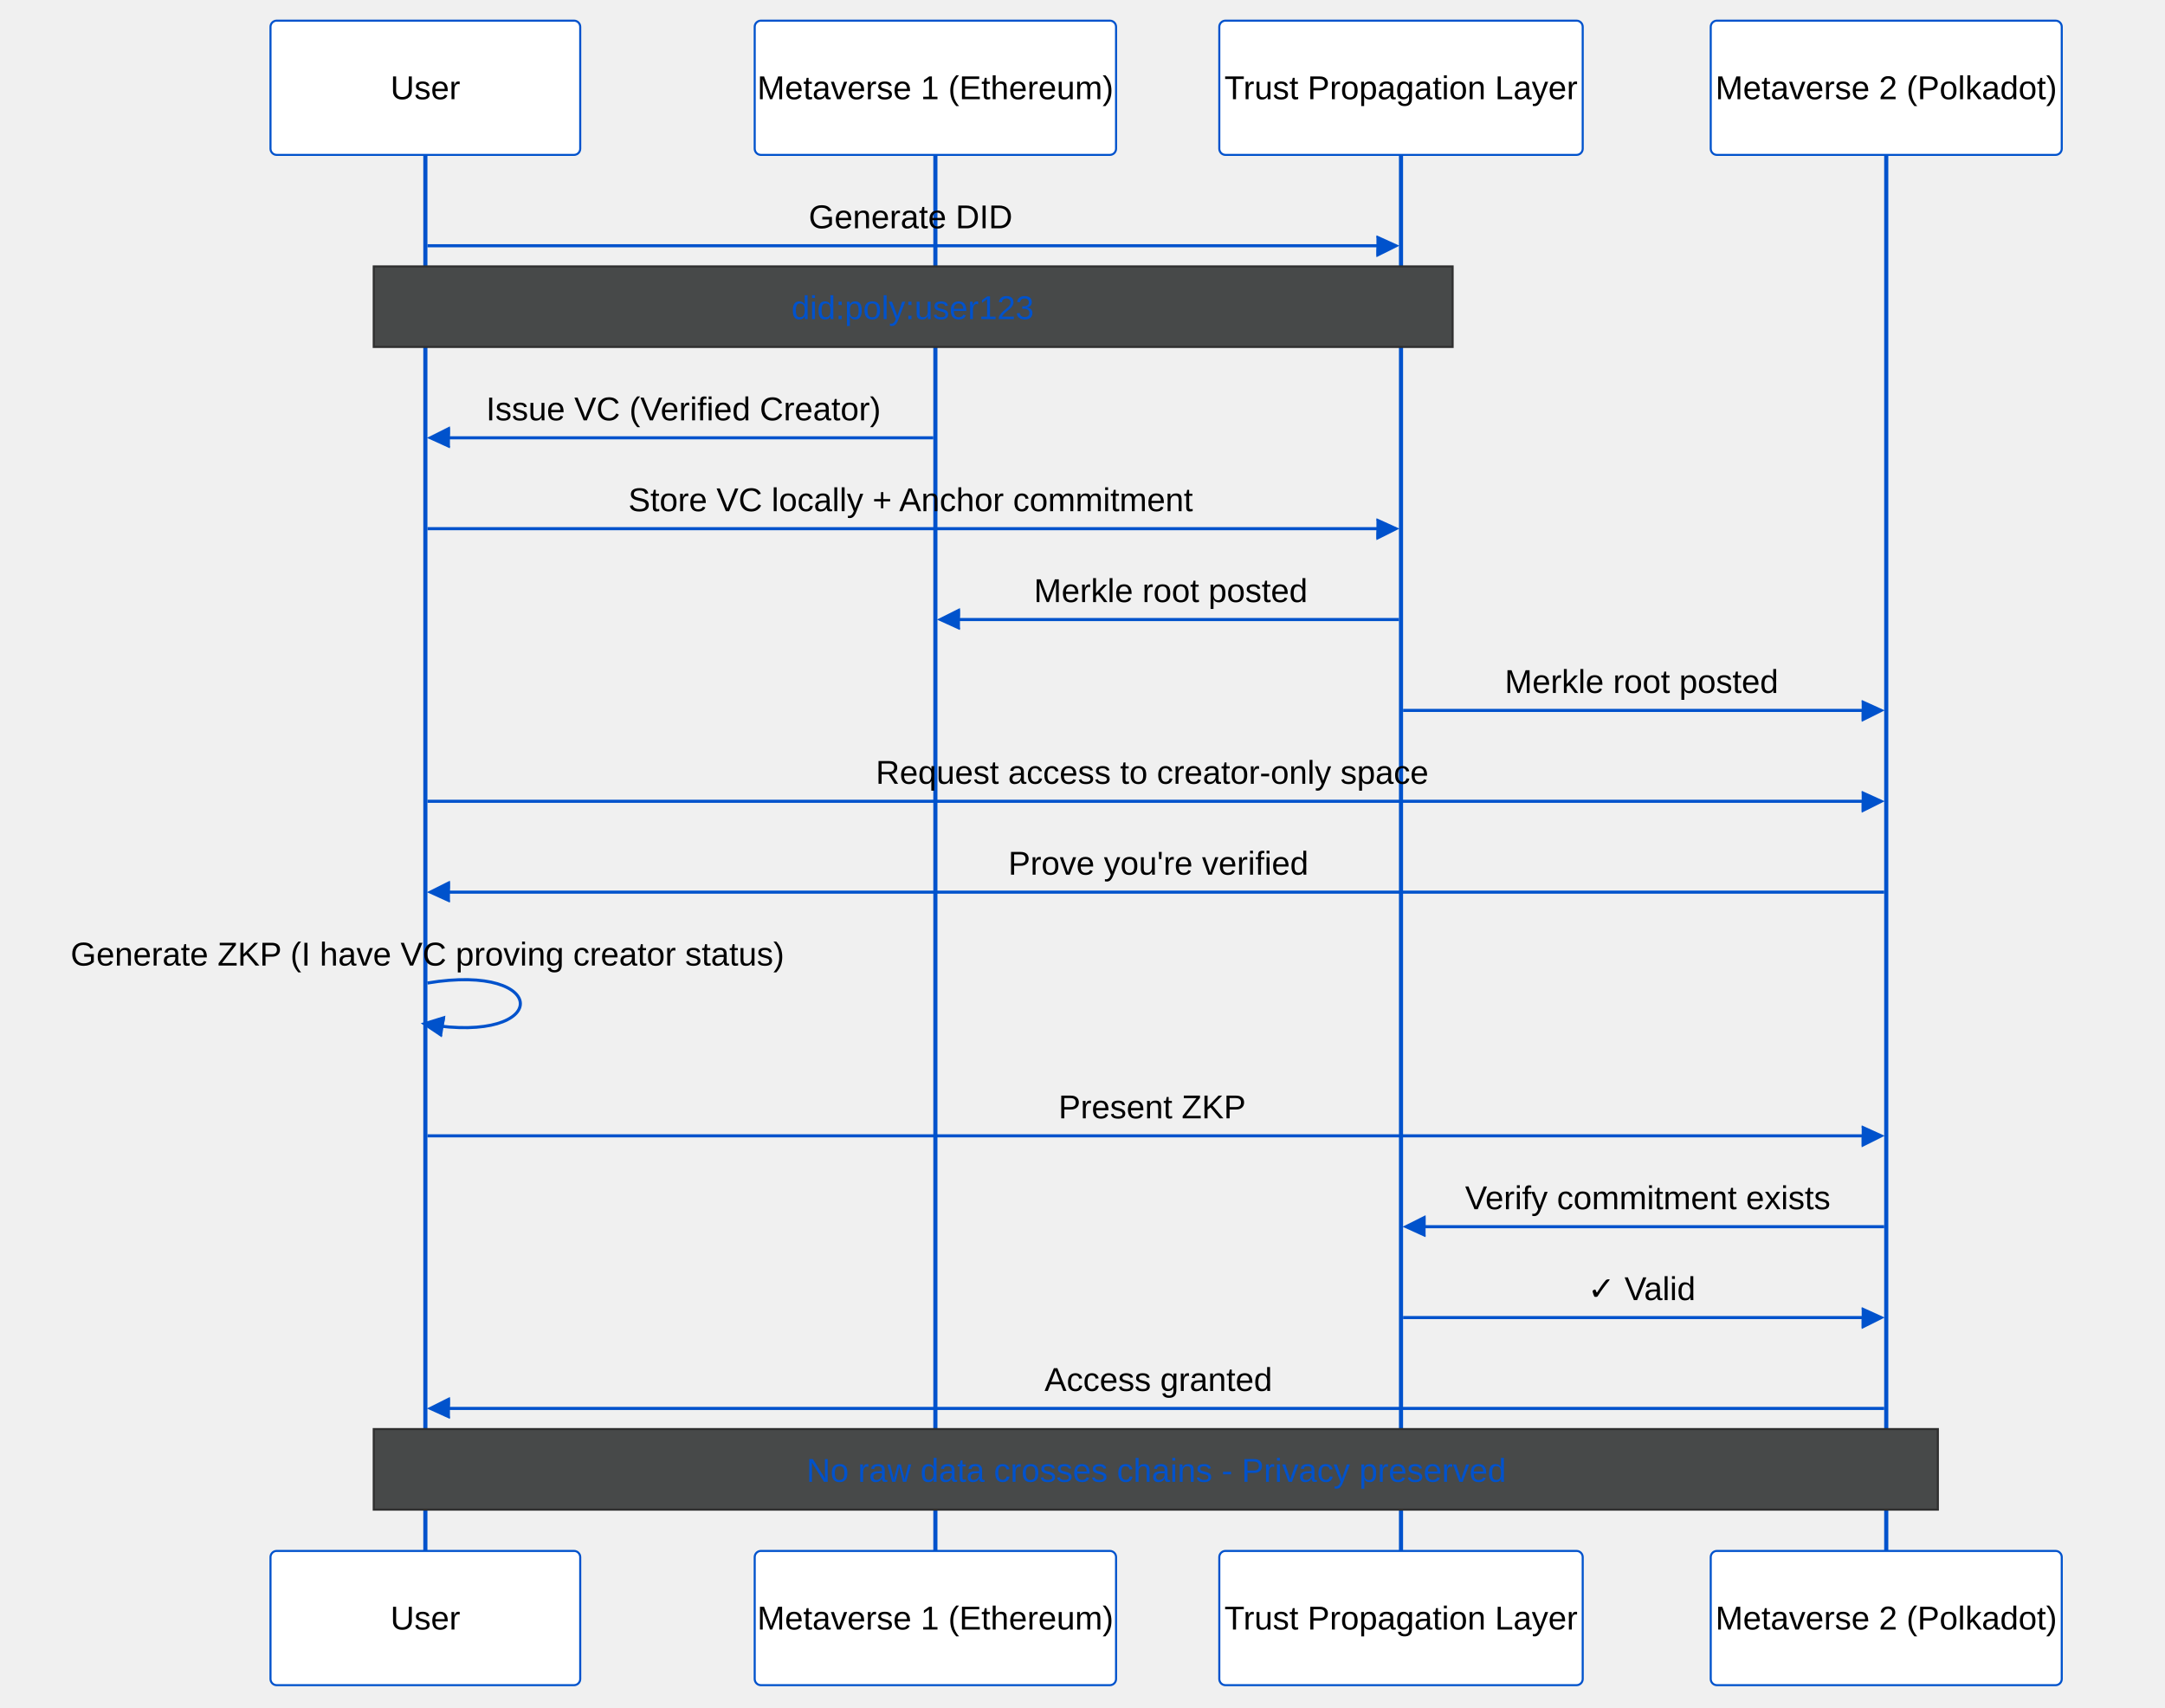
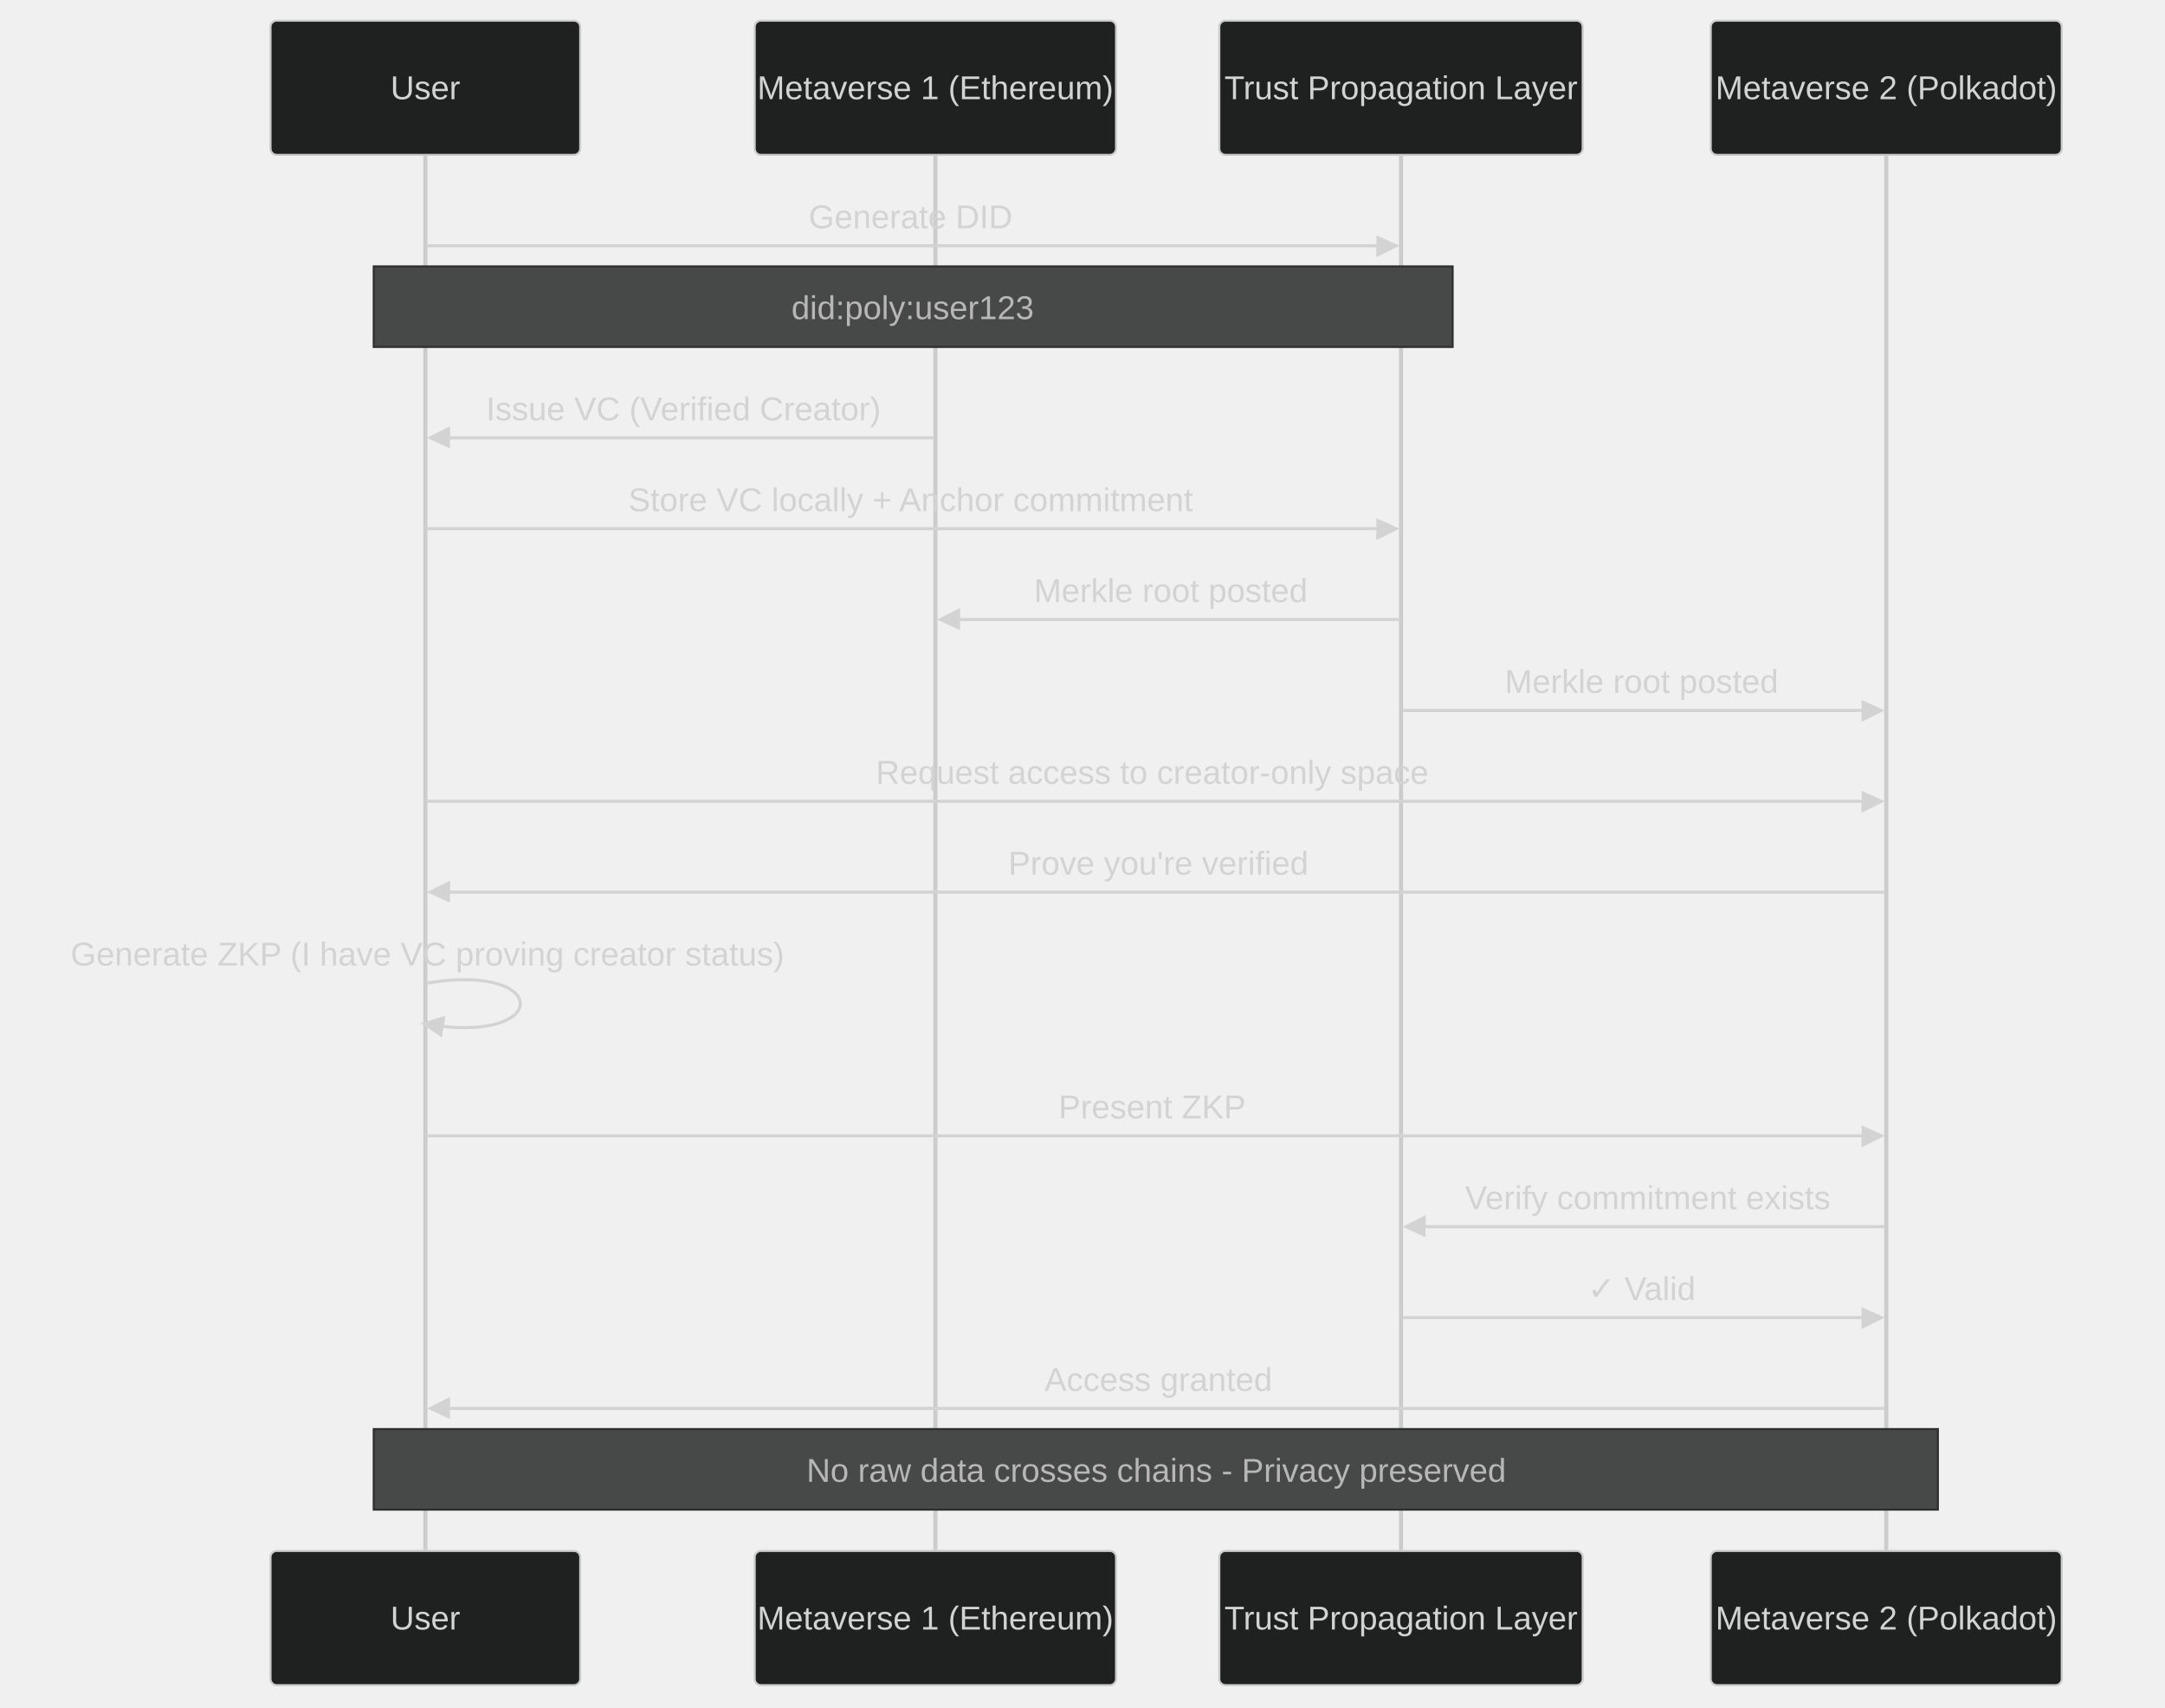
- <svg xmlns="http://www.w3.org/2000/svg" id="my-svg" style="max-width: 3145.5px; background-color: transparent;" viewBox="-131 -10 1048.5 827" role="graphics-document document" aria-roledescription="sequence">
+ <svg xmlns="http://www.w3.org/2000/svg" id="my-svg" width="100%" style="max-width: 1048.5px; background-color: transparent;" viewBox="-131 -10 1048.5 827" role="graphics-document document" aria-roledescription="sequence">
  <g>
    <rect x="697.5" y="741" fill="#eaeaea" stroke="#666" width="170" height="65" name="M2" rx="3" ry="3" class="actor actor-bottom" />
    <text x="782.5" y="773.5" dominant-baseline="central" alignment-baseline="central" class="actor actor-box" style="text-anchor: middle; font-size: 16px; font-weight: 400;">
      <tspan x="782.5" dy="0">Metaverse 2 (Polkadot)</tspan>
    </text>
  </g>
  <g>
    <rect x="459.5" y="741" fill="#eaeaea" stroke="#666" width="176" height="65" name="TPL" rx="3" ry="3" class="actor actor-bottom" />
    <text x="547.5" y="773.5" dominant-baseline="central" alignment-baseline="central" class="actor actor-box" style="text-anchor: middle; font-size: 16px; font-weight: 400;">
      <tspan x="547.5" dy="0">Trust Propagation Layer</tspan>
    </text>
  </g>
  <g>
    <rect x="234.5" y="741" fill="#eaeaea" stroke="#666" width="175" height="65" name="M1" rx="3" ry="3" class="actor actor-bottom" />
    <text x="322" y="773.5" dominant-baseline="central" alignment-baseline="central" class="actor actor-box" style="text-anchor: middle; font-size: 16px; font-weight: 400;">
      <tspan x="322" dy="0">Metaverse 1 (Ethereum)</tspan>
    </text>
  </g>
  <g>
    <rect x="0" y="741" fill="#eaeaea" stroke="#666" width="150" height="65" name="U" rx="3" ry="3" class="actor actor-bottom" />
    <text x="75" y="773.5" dominant-baseline="central" alignment-baseline="central" class="actor actor-box" style="text-anchor: middle; font-size: 16px; font-weight: 400;">
      <tspan x="75" dy="0">User</tspan>
    </text>
  </g>
  <g>
-     <line id="actor3" x1="782.5" y1="65" x2="782.5" y2="741" class="actor-line 200" stroke-width="0.5px" stroke="#000000" name="M2" />
+     <line id="actor3" x1="782.5" y1="65" x2="782.5" y2="741" class="actor-line 200" stroke-width="0.5px" stroke="#999" name="M2" />
    <g id="root-3">
      <rect x="697.5" y="0" fill="#eaeaea" stroke="#666" width="170" height="65" name="M2" rx="3" ry="3" class="actor actor-top" />
      <text x="782.5" y="32.5" dominant-baseline="central" alignment-baseline="central" class="actor actor-box" style="text-anchor: middle; font-size: 16px; font-weight: 400;">
        <tspan x="782.5" dy="0">Metaverse 2 (Polkadot)</tspan>
      </text>
    </g>
  </g>
  <g>
-     <line id="actor2" x1="547.5" y1="65" x2="547.5" y2="741" class="actor-line 200" stroke-width="0.5px" stroke="#000000" name="TPL" />
+     <line id="actor2" x1="547.5" y1="65" x2="547.5" y2="741" class="actor-line 200" stroke-width="0.5px" stroke="#999" name="TPL" />
    <g id="root-2">
      <rect x="459.5" y="0" fill="#eaeaea" stroke="#666" width="176" height="65" name="TPL" rx="3" ry="3" class="actor actor-top" />
      <text x="547.5" y="32.5" dominant-baseline="central" alignment-baseline="central" class="actor actor-box" style="text-anchor: middle; font-size: 16px; font-weight: 400;">
        <tspan x="547.5" dy="0">Trust Propagation Layer</tspan>
      </text>
    </g>
  </g>
  <g>
-     <line id="actor1" x1="322" y1="65" x2="322" y2="741" class="actor-line 200" stroke-width="0.5px" stroke="#000000" name="M1" />
+     <line id="actor1" x1="322" y1="65" x2="322" y2="741" class="actor-line 200" stroke-width="0.5px" stroke="#999" name="M1" />
    <g id="root-1">
      <rect x="234.5" y="0" fill="#eaeaea" stroke="#666" width="175" height="65" name="M1" rx="3" ry="3" class="actor actor-top" />
      <text x="322" y="32.5" dominant-baseline="central" alignment-baseline="central" class="actor actor-box" style="text-anchor: middle; font-size: 16px; font-weight: 400;">
        <tspan x="322" dy="0">Metaverse 1 (Ethereum)</tspan>
      </text>
    </g>
  </g>
  <g>
-     <line id="actor0" x1="75" y1="65" x2="75" y2="741" class="actor-line 200" stroke-width="0.5px" stroke="#000000" name="U" />
+     <line id="actor0" x1="75" y1="65" x2="75" y2="741" class="actor-line 200" stroke-width="0.5px" stroke="#999" name="U" />
    <g id="root-0">
      <rect x="0" y="0" fill="#eaeaea" stroke="#666" width="150" height="65" name="U" rx="3" ry="3" class="actor actor-top" />
      <text x="75" y="32.5" dominant-baseline="central" alignment-baseline="central" class="actor actor-box" style="text-anchor: middle; font-size: 16px; font-weight: 400;">
        <tspan x="75" dy="0">User</tspan>
      </text>
    </g>
  </g>
-   <style>#my-svg{font-family:"trebuchet ms",verdana,arial,sans-serif;font-size:16px;fill:#0052CC;}@keyframes edge-animation-frame{from{stroke-dashoffset:0;}}@keyframes dash{to{stroke-dashoffset:0;}}#my-svg .edge-animation-slow{stroke-dasharray:9,5!important;stroke-dashoffset:900;animation:dash 50s linear infinite;stroke-linecap:round;}#my-svg .edge-animation-fast{stroke-dasharray:9,5!important;stroke-dashoffset:900;animation:dash 20s linear infinite;stroke-linecap:round;}#my-svg .error-icon{fill:#a44141;}#my-svg .error-text{fill:#ddd;stroke:#ddd;}#my-svg .edge-thickness-normal{stroke-width:1px;}#my-svg .edge-thickness-thick{stroke-width:3.5px;}#my-svg .edge-pattern-solid{stroke-dasharray:0;}#my-svg .edge-thickness-invisible{stroke-width:0;fill:none;}#my-svg .edge-pattern-dashed{stroke-dasharray:3;}#my-svg .edge-pattern-dotted{stroke-dasharray:2;}#my-svg .marker{fill:#0052CC;stroke:#0052CC;}#my-svg .marker.cross{stroke:#0052CC;}#my-svg svg{font-family:"trebuchet ms",verdana,arial,sans-serif;font-size:16px;}#my-svg p{margin:0;}#my-svg .actor{stroke:#0052CC;fill:#FFFFFF;}#my-svg text.actor&gt;tspan{fill:#000000;stroke:none;}#my-svg .actor-line{stroke:#0052CC;}#my-svg .innerArc{stroke-width:1.5;stroke-dasharray:none;}#my-svg .messageLine0{stroke-width:1.5;stroke-dasharray:none;stroke:#0052CC;}#my-svg .messageLine1{stroke-width:1.5;stroke-dasharray:2,2;stroke:#0052CC;}#my-svg #arrowhead path{fill:#0052CC;stroke:#0052CC;}#my-svg .sequenceNumber{fill:black;}#my-svg #sequencenumber{fill:#0052CC;}#my-svg #crosshead path{fill:#0052CC;stroke:#0052CC;}#my-svg .messageText{fill:#000000;stroke:none;}#my-svg .labelBox{stroke:#0052CC;fill:#FFFFFF;}#my-svg .labelText,#my-svg .labelText&gt;tspan{fill:#000000;stroke:none;}#my-svg .loopText,#my-svg .loopText&gt;tspan{fill:#000000;stroke:none;}#my-svg .loopLine{stroke-width:2px;stroke-dasharray:2,2;stroke:#0052CC;fill:#0052CC;}#my-svg .note{stroke:hsl(180, 0%, 18.353%);fill:hsl(180, 1.587%, 28.353%);}#my-svg .noteText,#my-svg .noteText&gt;tspan{fill:#0.848, 181.552, 181.552);stroke:none;}#my-svg .activation0{fill:hsl(180, 1.587%, 28.353%);stroke:#0052CC;}#my-svg .activation1{fill:hsl(180, 1.587%, 28.353%);stroke:#0052CC;}#my-svg .activation2{fill:hsl(180, 1.587%, 28.353%);stroke:#0052CC;}#my-svg .actorPopupMenu{position:absolute;}#my-svg .actorPopupMenuPanel{position:absolute;fill:#FFFFFF;box-shadow:0px 8px 16px 0px rgba(0,0,0,0.2);filter:drop-shadow(3px 5px 2px rgb(0 0 0 / 0.4));}#my-svg .actor-man line{stroke:#0052CC;fill:#FFFFFF;}#my-svg .actor-man circle,#my-svg line{stroke:#0052CC;fill:#FFFFFF;stroke-width:2px;}#my-svg :root{--mermaid-font-family:"trebuchet ms",verdana,arial,sans-serif;}</style>
+   <style>#my-svg{font-family:"trebuchet ms",verdana,arial,sans-serif;font-size:16px;fill:#ccc;}@keyframes edge-animation-frame{from{stroke-dashoffset:0;}}@keyframes dash{to{stroke-dashoffset:0;}}#my-svg .edge-animation-slow{stroke-dasharray:9,5!important;stroke-dashoffset:900;animation:dash 50s linear infinite;stroke-linecap:round;}#my-svg .edge-animation-fast{stroke-dasharray:9,5!important;stroke-dashoffset:900;animation:dash 20s linear infinite;stroke-linecap:round;}#my-svg .error-icon{fill:#a44141;}#my-svg .error-text{fill:#ddd;stroke:#ddd;}#my-svg .edge-thickness-normal{stroke-width:1px;}#my-svg .edge-thickness-thick{stroke-width:3.5px;}#my-svg .edge-pattern-solid{stroke-dasharray:0;}#my-svg .edge-thickness-invisible{stroke-width:0;fill:none;}#my-svg .edge-pattern-dashed{stroke-dasharray:3;}#my-svg .edge-pattern-dotted{stroke-dasharray:2;}#my-svg .marker{fill:lightgrey;stroke:lightgrey;}#my-svg .marker.cross{stroke:lightgrey;}#my-svg svg{font-family:"trebuchet ms",verdana,arial,sans-serif;font-size:16px;}#my-svg p{margin:0;}#my-svg .actor{stroke:#ccc;fill:#1f2020;}#my-svg text.actor&gt;tspan{fill:lightgrey;stroke:none;}#my-svg .actor-line{stroke:#ccc;}#my-svg .innerArc{stroke-width:1.5;stroke-dasharray:none;}#my-svg .messageLine0{stroke-width:1.5;stroke-dasharray:none;stroke:lightgrey;}#my-svg .messageLine1{stroke-width:1.5;stroke-dasharray:2,2;stroke:lightgrey;}#my-svg #arrowhead path{fill:lightgrey;stroke:lightgrey;}#my-svg .sequenceNumber{fill:black;}#my-svg #sequencenumber{fill:lightgrey;}#my-svg #crosshead path{fill:lightgrey;stroke:lightgrey;}#my-svg .messageText{fill:lightgrey;stroke:none;}#my-svg .labelBox{stroke:#ccc;fill:#1f2020;}#my-svg .labelText,#my-svg .labelText&gt;tspan{fill:lightgrey;stroke:none;}#my-svg .loopText,#my-svg .loopText&gt;tspan{fill:lightgrey;stroke:none;}#my-svg .loopLine{stroke-width:2px;stroke-dasharray:2,2;stroke:#ccc;fill:#ccc;}#my-svg .note{stroke:hsl(180, 0%, 18.353%);fill:hsl(180, 1.587%, 28.353%);}#my-svg .noteText,#my-svg .noteText&gt;tspan{fill:rgb(183.848, 181.552, 181.552);stroke:none;}#my-svg .activation0{fill:hsl(180, 1.587%, 28.353%);stroke:#ccc;}#my-svg .activation1{fill:hsl(180, 1.587%, 28.353%);stroke:#ccc;}#my-svg .activation2{fill:hsl(180, 1.587%, 28.353%);stroke:#ccc;}#my-svg .actorPopupMenu{position:absolute;}#my-svg .actorPopupMenuPanel{position:absolute;fill:#1f2020;box-shadow:0px 8px 16px 0px rgba(0,0,0,0.2);filter:drop-shadow(3px 5px 2px rgb(0 0 0 / 0.4));}#my-svg .actor-man line{stroke:#ccc;fill:#1f2020;}#my-svg .actor-man circle,#my-svg line{stroke:#ccc;fill:#1f2020;stroke-width:2px;}#my-svg :root{--mermaid-font-family:"trebuchet ms",verdana,arial,sans-serif;}</style>
  <g />
  <defs>
    <symbol id="computer" width="24" height="24">
      <path transform="scale(.5)" d="M2 2v13h20v-13h-20zm18 11h-16v-9h16v9zm-10.228 6l.466-1h3.524l.467 1h-4.457zm14.228 3h-24l2-6h2.104l-1.33 4h18.45l-1.297-4h2.073l2 6zm-5-10h-14v-7h14v7z" />
    </symbol>
  </defs>
  <defs>
    <symbol id="database" fill-rule="evenodd" clip-rule="evenodd">
      <path transform="scale(.5)" d="M12.258.001l.256.004.255.005.253.008.251.01.249.012.247.015.246.016.242.019.241.02.239.023.236.024.233.027.231.028.229.031.225.032.223.034.22.036.217.038.214.04.211.041.208.043.205.045.201.046.198.048.194.05.191.051.187.053.183.054.18.056.175.057.172.059.168.06.163.061.16.063.155.064.15.066.074.033.073.033.071.034.07.034.069.035.068.035.067.035.066.035.064.036.064.036.062.036.06.036.06.037.058.037.058.037.055.038.055.038.053.038.052.038.051.039.05.039.048.039.047.039.045.04.044.04.043.04.041.04.04.041.039.041.037.041.036.041.034.041.033.042.032.042.03.042.029.042.027.042.026.043.024.043.023.043.021.043.02.043.018.044.017.043.015.044.013.044.012.044.011.045.009.044.007.045.006.045.004.045.002.045.001.045v17l-.001.045-.002.045-.004.045-.006.045-.007.045-.009.044-.011.045-.012.044-.013.044-.015.044-.017.043-.018.044-.02.043-.021.043-.023.043-.024.043-.026.043-.027.042-.029.042-.03.042-.032.042-.033.042-.034.041-.036.041-.037.041-.039.041-.04.041-.041.04-.043.04-.044.04-.045.04-.047.039-.048.039-.05.039-.051.039-.052.038-.053.038-.055.038-.055.038-.058.037-.058.037-.06.037-.06.036-.062.036-.064.036-.064.036-.066.035-.067.035-.068.035-.069.035-.07.034-.071.034-.073.033-.074.033-.15.066-.155.064-.16.063-.163.061-.168.06-.172.059-.175.057-.18.056-.183.054-.187.053-.191.051-.194.05-.198.048-.201.046-.205.045-.208.043-.211.041-.214.04-.217.038-.22.036-.223.034-.225.032-.229.031-.231.028-.233.027-.236.024-.239.023-.241.02-.242.019-.246.016-.247.015-.249.012-.251.01-.253.008-.255.005-.256.004-.258.001-.258-.001-.256-.004-.255-.005-.253-.008-.251-.01-.249-.012-.247-.015-.245-.016-.243-.019-.241-.02-.238-.023-.236-.024-.234-.027-.231-.028-.228-.031-.226-.032-.223-.034-.22-.036-.217-.038-.214-.04-.211-.041-.208-.043-.204-.045-.201-.046-.198-.048-.195-.05-.19-.051-.187-.053-.184-.054-.179-.056-.176-.057-.172-.059-.167-.06-.164-.061-.159-.063-.155-.064-.151-.066-.074-.033-.072-.033-.072-.034-.07-.034-.069-.035-.068-.035-.067-.035-.066-.035-.064-.036-.063-.036-.062-.036-.061-.036-.06-.037-.058-.037-.057-.037-.056-.038-.055-.038-.053-.038-.052-.038-.051-.039-.049-.039-.049-.039-.046-.039-.046-.04-.044-.04-.043-.04-.041-.04-.04-.041-.039-.041-.037-.041-.036-.041-.034-.041-.033-.042-.032-.042-.03-.042-.029-.042-.027-.042-.026-.043-.024-.043-.023-.043-.021-.043-.02-.043-.018-.044-.017-.043-.015-.044-.013-.044-.012-.044-.011-.045-.009-.044-.007-.045-.006-.045-.004-.045-.002-.045-.001-.045v-17l.001-.045.002-.045.004-.045.006-.045.007-.045.009-.044.011-.045.012-.044.013-.044.015-.044.017-.043.018-.044.02-.043.021-.043.023-.043.024-.043.026-.043.027-.042.029-.042.03-.042.032-.042.033-.042.034-.041.036-.041.037-.041.039-.041.04-.041.041-.04.043-.04.044-.04.046-.04.046-.039.049-.039.049-.039.051-.039.052-.038.053-.038.055-.038.056-.038.057-.037.058-.037.06-.037.061-.036.062-.036.063-.036.064-.036.066-.035.067-.035.068-.035.069-.035.07-.034.072-.034.072-.033.074-.033.151-.066.155-.064.159-.063.164-.061.167-.06.172-.059.176-.057.179-.056.184-.054.187-.053.19-.051.195-.05.198-.048.201-.046.204-.045.208-.043.211-.041.214-.04.217-.038.22-.036.223-.034.226-.032.228-.031.231-.028.234-.027.236-.024.238-.023.241-.02.243-.019.245-.016.247-.015.249-.012.251-.01.253-.008.255-.005.256-.004.258-.001.258.001zm-9.258 20.499v.01l.001.021.003.021.004.022.005.021.006.022.007.022.009.023.01.022.011.023.012.023.013.023.015.023.016.024.017.023.018.024.019.024.021.024.022.025.023.024.024.025.052.049.056.05.061.051.066.051.07.051.075.051.079.052.084.052.088.052.092.052.097.052.102.051.105.052.11.052.114.051.119.051.123.051.127.05.131.05.135.05.139.048.144.049.147.047.152.047.155.047.16.045.163.045.167.043.171.043.176.041.178.041.183.039.187.039.19.037.194.035.197.035.202.033.204.031.209.03.212.029.216.027.219.025.222.024.226.021.23.02.233.018.236.016.24.015.243.012.246.01.249.008.253.005.256.004.259.001.26-.001.257-.004.254-.005.25-.008.247-.011.244-.012.241-.014.237-.016.233-.018.231-.021.226-.021.224-.024.22-.026.216-.027.212-.028.21-.031.205-.031.202-.034.198-.034.194-.036.191-.037.187-.039.183-.04.179-.04.175-.042.172-.043.168-.044.163-.045.16-.046.155-.046.152-.047.148-.048.143-.049.139-.049.136-.05.131-.05.126-.05.123-.051.118-.052.114-.051.11-.052.106-.052.101-.052.096-.052.092-.052.088-.053.083-.051.079-.052.074-.052.07-.051.065-.051.06-.051.056-.05.051-.05.023-.024.023-.025.021-.024.02-.024.019-.024.018-.024.017-.024.015-.023.014-.024.013-.023.012-.023.01-.023.01-.022.008-.022.006-.022.006-.022.004-.022.004-.021.001-.021.001-.021v-4.127l-.077.055-.08.053-.083.054-.085.053-.087.052-.09.052-.093.051-.095.05-.097.05-.1.049-.102.049-.105.048-.106.047-.109.047-.111.046-.114.045-.115.045-.118.044-.12.043-.122.042-.124.042-.126.041-.128.04-.13.04-.132.038-.134.038-.135.037-.138.037-.139.035-.142.035-.143.034-.144.033-.147.032-.148.031-.15.03-.151.03-.153.029-.154.027-.156.027-.158.026-.159.025-.161.024-.162.023-.163.022-.165.021-.166.02-.167.019-.169.018-.169.017-.171.016-.173.015-.173.014-.175.013-.175.012-.177.011-.178.01-.179.008-.179.008-.181.006-.182.005-.182.004-.184.003-.184.002h-.37l-.184-.002-.184-.003-.182-.004-.182-.005-.181-.006-.179-.008-.179-.008-.178-.01-.176-.011-.176-.012-.175-.013-.173-.014-.172-.015-.171-.016-.17-.017-.169-.018-.167-.019-.166-.02-.165-.021-.163-.022-.162-.023-.161-.024-.159-.025-.157-.026-.156-.027-.155-.027-.153-.029-.151-.03-.15-.03-.148-.031-.146-.032-.145-.033-.143-.034-.141-.035-.14-.035-.137-.037-.136-.037-.134-.038-.132-.038-.13-.04-.128-.04-.126-.041-.124-.042-.122-.042-.12-.044-.117-.043-.116-.045-.113-.045-.112-.046-.109-.047-.106-.047-.105-.048-.102-.049-.1-.049-.097-.05-.095-.05-.093-.052-.09-.051-.087-.052-.085-.053-.083-.054-.08-.054-.077-.054v4.127zm0-5.654v.011l.001.021.003.021.004.021.005.022.006.022.007.022.009.022.01.022.011.023.012.023.013.023.015.024.016.023.017.024.018.024.019.024.021.024.022.024.023.025.024.024.052.05.056.05.061.05.066.051.07.051.075.052.079.051.084.052.088.052.092.052.097.052.102.052.105.052.11.051.114.051.119.052.123.05.127.051.131.05.135.049.139.049.144.048.147.048.152.047.155.046.16.045.163.045.167.044.171.042.176.042.178.04.183.04.187.038.19.037.194.036.197.034.202.033.204.032.209.03.212.028.216.027.219.025.222.024.226.022.23.02.233.018.236.016.24.014.243.012.246.01.249.008.253.006.256.003.259.001.26-.001.257-.003.254-.006.25-.008.247-.01.244-.012.241-.015.237-.016.233-.018.231-.02.226-.022.224-.024.22-.025.216-.027.212-.029.21-.03.205-.032.202-.033.198-.035.194-.036.191-.037.187-.039.183-.039.179-.041.175-.042.172-.043.168-.044.163-.045.16-.045.155-.047.152-.047.148-.048.143-.048.139-.05.136-.049.131-.05.126-.051.123-.051.118-.051.114-.052.11-.052.106-.052.101-.052.096-.052.092-.052.088-.052.083-.052.079-.052.074-.051.07-.052.065-.051.06-.05.056-.051.051-.049.023-.025.023-.024.021-.025.02-.024.019-.024.018-.024.017-.024.015-.023.014-.023.013-.024.012-.022.01-.023.01-.023.008-.022.006-.022.006-.022.004-.021.004-.022.001-.021.001-.021v-4.139l-.077.054-.08.054-.083.054-.085.052-.087.053-.09.051-.093.051-.095.051-.097.05-.1.049-.102.049-.105.048-.106.047-.109.047-.111.046-.114.045-.115.044-.118.044-.12.044-.122.042-.124.042-.126.041-.128.04-.13.039-.132.039-.134.038-.135.037-.138.036-.139.036-.142.035-.143.033-.144.033-.147.033-.148.031-.15.03-.151.03-.153.028-.154.028-.156.027-.158.026-.159.025-.161.024-.162.023-.163.022-.165.021-.166.02-.167.019-.169.018-.169.017-.171.016-.173.015-.173.014-.175.013-.175.012-.177.011-.178.009-.179.009-.179.007-.181.007-.182.005-.182.004-.184.003-.184.002h-.37l-.184-.002-.184-.003-.182-.004-.182-.005-.181-.007-.179-.007-.179-.009-.178-.009-.176-.011-.176-.012-.175-.013-.173-.014-.172-.015-.171-.016-.17-.017-.169-.018-.167-.019-.166-.02-.165-.021-.163-.022-.162-.023-.161-.024-.159-.025-.157-.026-.156-.027-.155-.028-.153-.028-.151-.03-.15-.03-.148-.031-.146-.033-.145-.033-.143-.033-.141-.035-.14-.036-.137-.036-.136-.037-.134-.038-.132-.039-.13-.039-.128-.04-.126-.041-.124-.042-.122-.043-.12-.043-.117-.044-.116-.044-.113-.046-.112-.046-.109-.046-.106-.047-.105-.048-.102-.049-.1-.049-.097-.05-.095-.051-.093-.051-.09-.051-.087-.053-.085-.052-.083-.054-.08-.054-.077-.054v4.139zm0-5.666v.011l.001.02.003.022.004.021.005.022.006.021.007.022.009.023.01.022.011.023.012.023.013.023.015.023.016.024.017.024.018.023.019.024.021.025.022.024.023.024.024.025.052.05.056.05.061.05.066.051.07.051.075.052.079.051.084.052.088.052.092.052.097.052.102.052.105.051.11.052.114.051.119.051.123.051.127.05.131.05.135.05.139.049.144.048.147.048.152.047.155.046.16.045.163.045.167.043.171.043.176.042.178.04.183.04.187.038.19.037.194.036.197.034.202.033.204.032.209.03.212.028.216.027.219.025.222.024.226.021.23.02.233.018.236.017.24.014.243.012.246.01.249.008.253.006.256.003.259.001.26-.001.257-.003.254-.006.25-.008.247-.01.244-.013.241-.014.237-.016.233-.018.231-.02.226-.022.224-.024.22-.025.216-.027.212-.029.21-.03.205-.032.202-.033.198-.035.194-.036.191-.037.187-.039.183-.039.179-.041.175-.042.172-.043.168-.044.163-.045.16-.045.155-.047.152-.047.148-.048.143-.049.139-.049.136-.049.131-.051.126-.05.123-.051.118-.052.114-.051.11-.052.106-.052.101-.052.096-.052.092-.052.088-.052.083-.052.079-.052.074-.052.07-.051.065-.051.06-.051.056-.05.051-.049.023-.025.023-.025.021-.024.02-.024.019-.024.018-.024.017-.024.015-.023.014-.024.013-.023.012-.023.01-.022.01-.023.008-.022.006-.022.006-.022.004-.022.004-.021.001-.021.001-.021v-4.153l-.077.054-.08.054-.083.053-.085.053-.087.053-.09.051-.093.051-.095.051-.097.05-.1.049-.102.048-.105.048-.106.048-.109.046-.111.046-.114.046-.115.044-.118.044-.12.043-.122.043-.124.042-.126.041-.128.04-.13.039-.132.039-.134.038-.135.037-.138.036-.139.036-.142.034-.143.034-.144.033-.147.032-.148.032-.15.03-.151.03-.153.028-.154.028-.156.027-.158.026-.159.024-.161.024-.162.023-.163.023-.165.021-.166.02-.167.019-.169.018-.169.017-.171.016-.173.015-.173.014-.175.013-.175.012-.177.01-.178.01-.179.009-.179.007-.181.006-.182.006-.182.004-.184.003-.184.001-.185.001-.185-.001-.184-.001-.184-.003-.182-.004-.182-.006-.181-.006-.179-.007-.179-.009-.178-.01-.176-.01-.176-.012-.175-.013-.173-.014-.172-.015-.171-.016-.17-.017-.169-.018-.167-.019-.166-.02-.165-.021-.163-.023-.162-.023-.161-.024-.159-.024-.157-.026-.156-.027-.155-.028-.153-.028-.151-.03-.15-.03-.148-.032-.146-.032-.145-.033-.143-.034-.141-.034-.14-.036-.137-.036-.136-.037-.134-.038-.132-.039-.13-.039-.128-.041-.126-.041-.124-.041-.122-.043-.12-.043-.117-.044-.116-.044-.113-.046-.112-.046-.109-.046-.106-.048-.105-.048-.102-.048-.1-.05-.097-.049-.095-.051-.093-.051-.09-.052-.087-.052-.085-.053-.083-.053-.08-.054-.077-.054v4.153zm8.74-8.179l-.257.004-.254.005-.25.008-.247.011-.244.012-.241.014-.237.016-.233.018-.231.021-.226.022-.224.023-.22.026-.216.027-.212.028-.21.031-.205.032-.202.033-.198.034-.194.036-.191.038-.187.038-.183.04-.179.041-.175.042-.172.043-.168.043-.163.045-.16.046-.155.046-.152.048-.148.048-.143.048-.139.049-.136.05-.131.05-.126.051-.123.051-.118.051-.114.052-.11.052-.106.052-.101.052-.096.052-.092.052-.088.052-.083.052-.079.052-.074.051-.07.052-.065.051-.06.05-.056.05-.051.05-.023.025-.023.024-.021.024-.02.025-.019.024-.018.024-.017.023-.015.024-.014.023-.013.023-.012.023-.01.023-.01.022-.008.022-.006.023-.006.021-.004.022-.004.021-.001.021-.001.021.001.021.001.021.004.021.004.022.006.021.006.023.008.022.01.022.01.023.012.023.013.023.014.023.015.024.017.023.018.024.019.024.02.025.021.024.023.024.023.025.051.05.056.05.06.05.065.051.07.052.074.051.079.052.083.052.088.052.092.052.096.052.101.052.106.052.11.052.114.052.118.051.123.051.126.051.131.05.136.05.139.049.143.048.148.048.152.048.155.046.16.046.163.045.168.043.172.043.175.042.179.041.183.04.187.038.191.038.194.036.198.034.202.033.205.032.21.031.212.028.216.027.22.026.224.023.226.022.231.021.233.018.237.016.241.014.244.012.247.011.25.008.254.005.257.004.26.001.26-.001.257-.004.254-.005.25-.008.247-.011.244-.012.241-.014.237-.016.233-.018.231-.021.226-.022.224-.023.22-.026.216-.027.212-.028.21-.031.205-.032.202-.033.198-.034.194-.036.191-.038.187-.038.183-.04.179-.041.175-.042.172-.043.168-.043.163-.045.16-.046.155-.046.152-.048.148-.048.143-.048.139-.049.136-.05.131-.05.126-.051.123-.051.118-.051.114-.052.11-.052.106-.052.101-.052.096-.052.092-.052.088-.052.083-.052.079-.052.074-.051.07-.052.065-.051.06-.05.056-.05.051-.05.023-.025.023-.024.021-.024.02-.025.019-.024.018-.024.017-.023.015-.024.014-.023.013-.023.012-.023.01-.023.01-.022.008-.022.006-.023.006-.021.004-.022.004-.021.001-.021.001-.021-.001-.021-.001-.021-.004-.021-.004-.022-.006-.021-.006-.023-.008-.022-.01-.022-.01-.023-.012-.023-.013-.023-.014-.023-.015-.024-.017-.023-.018-.024-.019-.024-.02-.025-.021-.024-.023-.024-.023-.025-.051-.05-.056-.05-.06-.05-.065-.051-.07-.052-.074-.051-.079-.052-.083-.052-.088-.052-.092-.052-.096-.052-.101-.052-.106-.052-.11-.052-.114-.052-.118-.051-.123-.051-.126-.051-.131-.05-.136-.05-.139-.049-.143-.048-.148-.048-.152-.048-.155-.046-.16-.046-.163-.045-.168-.043-.172-.043-.175-.042-.179-.041-.183-.04-.187-.038-.191-.038-.194-.036-.198-.034-.202-.033-.205-.032-.21-.031-.212-.028-.216-.027-.22-.026-.224-.023-.226-.022-.231-.021-.233-.018-.237-.016-.241-.014-.244-.012-.247-.011-.25-.008-.254-.005-.257-.004-.26-.001-.26.001z" />
    </symbol>
  </defs>
  <defs>
    <symbol id="clock" width="24" height="24">
      <path transform="scale(.5)" d="M12 2c5.514 0 10 4.486 10 10s-4.486 10-10 10-10-4.486-10-10 4.486-10 10-10zm0-2c-6.627 0-12 5.373-12 12s5.373 12 12 12 12-5.373 12-12-5.373-12-12-12zm5.848 12.459c.202.038.202.333.001.372-1.907.361-6.045 1.111-6.547 1.111-.719 0-1.301-.582-1.301-1.301 0-.512.77-5.447 1.125-7.445.034-.192.312-.181.343.014l.985 6.238 5.394 1.011z" />
    </symbol>
  </defs>
  <defs>
    <marker id="arrowhead" refX="7.9" refY="5" markerUnits="userSpaceOnUse" markerWidth="12" markerHeight="12" orient="auto-start-reverse">
      <path d="M -1 0 L 10 5 L 0 10 z" />
    </marker>
  </defs>
  <defs>
    <marker id="crosshead" markerWidth="15" markerHeight="8" orient="auto" refX="4" refY="4.5">
      <path fill="none" stroke="#000000" stroke-width="1pt" d="M 1,2 L 6,7 M 6,2 L 1,7" style="stroke-dasharray: 0, 0;" />
    </marker>
  </defs>
  <defs>
    <marker id="filled-head" refX="15.5" refY="7" markerWidth="20" markerHeight="28" orient="auto">
      <path d="M 18,7 L9,13 L14,7 L9,1 Z" />
    </marker>
  </defs>
  <defs>
    <marker id="sequencenumber" refX="15" refY="15" markerWidth="60" markerHeight="40" orient="auto">
      <circle cx="15" cy="15" r="6" />
    </marker>
  </defs>
  <g>
    <rect x="50" y="119" fill="#EDF2AE" stroke="#666" width="522.5" height="39" class="note" />
    <text x="311" y="124" text-anchor="middle" dominant-baseline="middle" alignment-baseline="middle" class="noteText" dy="1em" style="font-size: 16px; font-weight: 400;">
      <tspan x="311">did:poly:user123</tspan>
    </text>
  </g>
  <g>
    <rect x="50" y="682" fill="#EDF2AE" stroke="#666" width="757.5" height="39" class="note" />
    <text x="429" y="687" text-anchor="middle" dominant-baseline="middle" alignment-baseline="middle" class="noteText" dy="1em" style="font-size: 16px; font-weight: 400;">
      <tspan x="429">No raw data crosses chains - Privacy preserved</tspan>
    </text>
  </g>
  <text x="310" y="80" text-anchor="middle" dominant-baseline="middle" alignment-baseline="middle" class="messageText" dy="1em" style="font-size: 16px; font-weight: 400;">Generate DID</text>
  <line x1="76" y1="109" x2="543.5" y2="109" class="messageLine0" stroke-width="2" stroke="none" marker-end="url(#arrowhead)" style="fill: none;" />
  <text x="200" y="173" text-anchor="middle" dominant-baseline="middle" alignment-baseline="middle" class="messageText" dy="1em" style="font-size: 16px; font-weight: 400;">Issue VC (Verified Creator)</text>
  <line x1="321" y1="202" x2="79" y2="202" class="messageLine0" stroke-width="2" stroke="none" marker-end="url(#arrowhead)" style="fill: none;" />
  <text x="310" y="217" text-anchor="middle" dominant-baseline="middle" alignment-baseline="middle" class="messageText" dy="1em" style="font-size: 16px; font-weight: 400;">Store VC locally + Anchor commitment</text>
  <line x1="76" y1="246" x2="543.5" y2="246" class="messageLine0" stroke-width="2" stroke="none" marker-end="url(#arrowhead)" style="fill: none;" />
  <text x="436" y="261" text-anchor="middle" dominant-baseline="middle" alignment-baseline="middle" class="messageText" dy="1em" style="font-size: 16px; font-weight: 400;">Merkle root posted</text>
  <line x1="546.5" y1="290" x2="326" y2="290" class="messageLine0" stroke-width="2" stroke="none" marker-end="url(#arrowhead)" style="fill: none;" />
  <text x="664" y="305" text-anchor="middle" dominant-baseline="middle" alignment-baseline="middle" class="messageText" dy="1em" style="font-size: 16px; font-weight: 400;">Merkle root posted</text>
  <line x1="548.5" y1="334" x2="778.5" y2="334" class="messageLine0" stroke-width="2" stroke="none" marker-end="url(#arrowhead)" style="fill: none;" />
  <text x="427" y="349" text-anchor="middle" dominant-baseline="middle" alignment-baseline="middle" class="messageText" dy="1em" style="font-size: 16px; font-weight: 400;">Request access to creator-only space</text>
  <line x1="76" y1="378" x2="778.5" y2="378" class="messageLine0" stroke-width="2" stroke="none" marker-end="url(#arrowhead)" style="fill: none;" />
  <text x="430" y="393" text-anchor="middle" dominant-baseline="middle" alignment-baseline="middle" class="messageText" dy="1em" style="font-size: 16px; font-weight: 400;">Prove you're verified</text>
  <line x1="781.5" y1="422" x2="79" y2="422" class="messageLine0" stroke-width="2" stroke="none" marker-end="url(#arrowhead)" style="fill: none;" />
  <text x="76" y="437" text-anchor="middle" dominant-baseline="middle" alignment-baseline="middle" class="messageText" dy="1em" style="font-size: 16px; font-weight: 400;">Generate ZKP (I have VC proving creator status)</text>
  <path d="M 76,466 C 136,456 136,496 76,486" class="messageLine0" stroke-width="2" stroke="none" marker-end="url(#arrowhead)" style="fill: none;" />
  <text x="427" y="511" text-anchor="middle" dominant-baseline="middle" alignment-baseline="middle" class="messageText" dy="1em" style="font-size: 16px; font-weight: 400;">Present ZKP</text>
  <line x1="76" y1="540" x2="778.5" y2="540" class="messageLine0" stroke-width="2" stroke="none" marker-end="url(#arrowhead)" style="fill: none;" />
  <text x="667" y="555" text-anchor="middle" dominant-baseline="middle" alignment-baseline="middle" class="messageText" dy="1em" style="font-size: 16px; font-weight: 400;">Verify commitment exists</text>
  <line x1="781.5" y1="584" x2="551.5" y2="584" class="messageLine0" stroke-width="2" stroke="none" marker-end="url(#arrowhead)" style="fill: none;" />
  <text x="664" y="599" text-anchor="middle" dominant-baseline="middle" alignment-baseline="middle" class="messageText" dy="1em" style="font-size: 16px; font-weight: 400;">✓ Valid</text>
  <line x1="548.5" y1="628" x2="778.5" y2="628" class="messageLine0" stroke-width="2" stroke="none" marker-end="url(#arrowhead)" style="fill: none;" />
  <text x="430" y="643" text-anchor="middle" dominant-baseline="middle" alignment-baseline="middle" class="messageText" dy="1em" style="font-size: 16px; font-weight: 400;">Access granted</text>
  <line x1="781.5" y1="672" x2="79" y2="672" class="messageLine0" stroke-width="2" stroke="none" marker-end="url(#arrowhead)" style="fill: none;" />
</svg>
